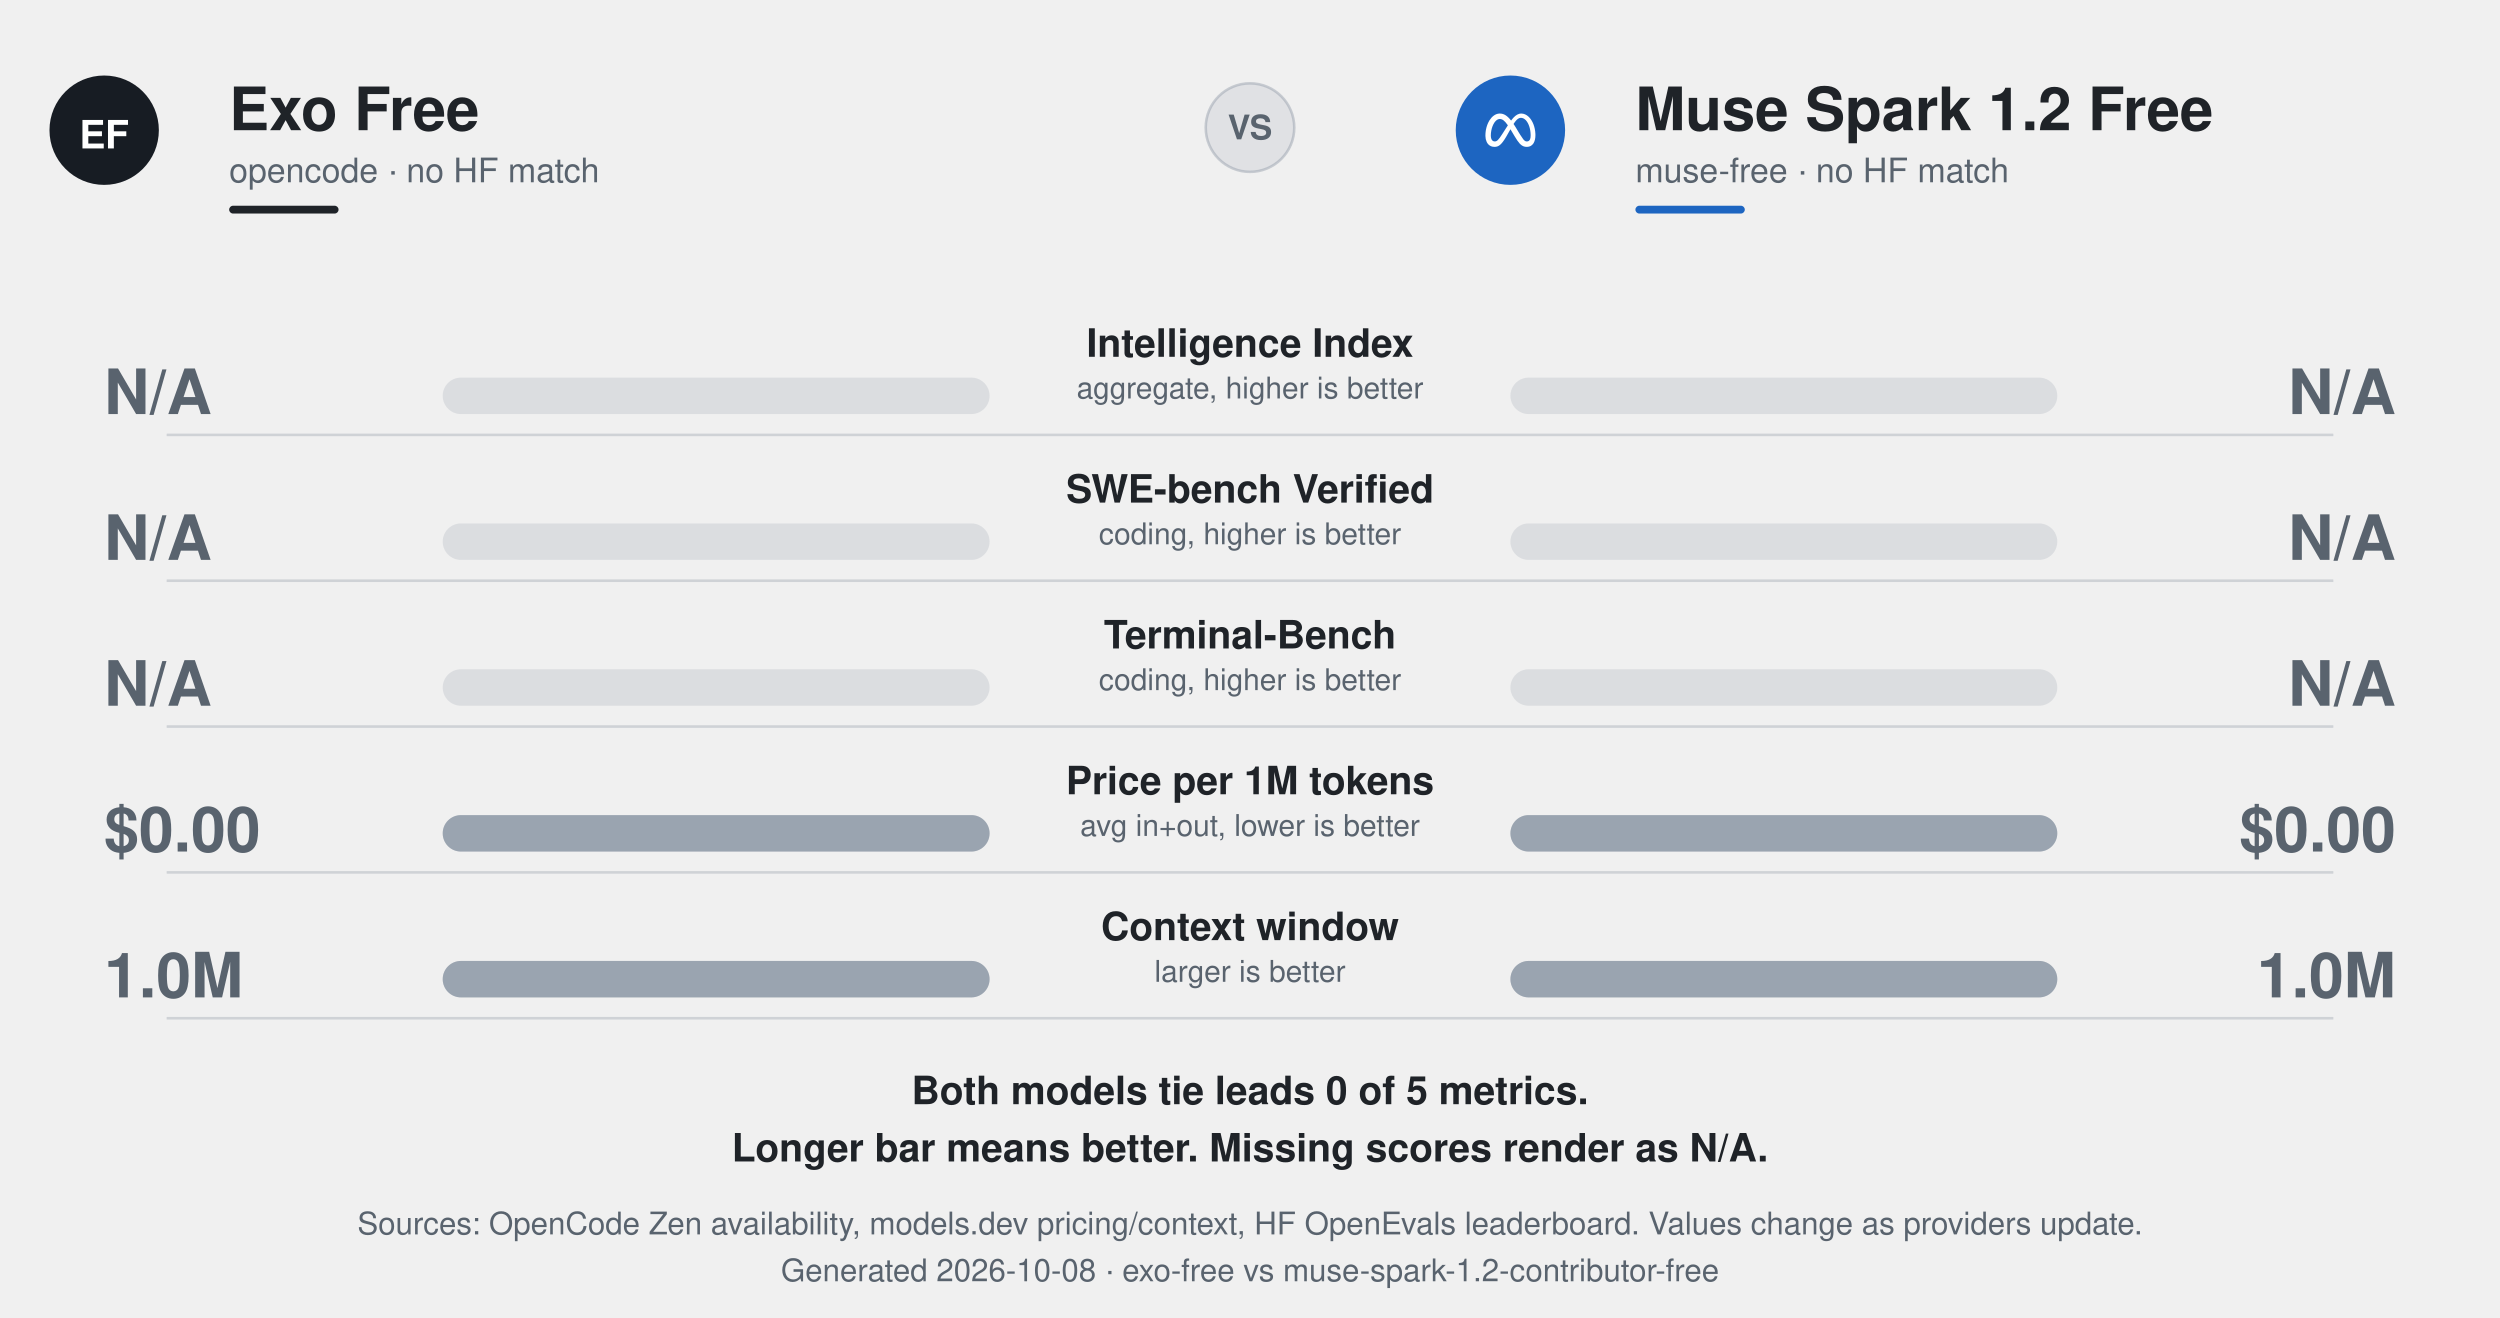
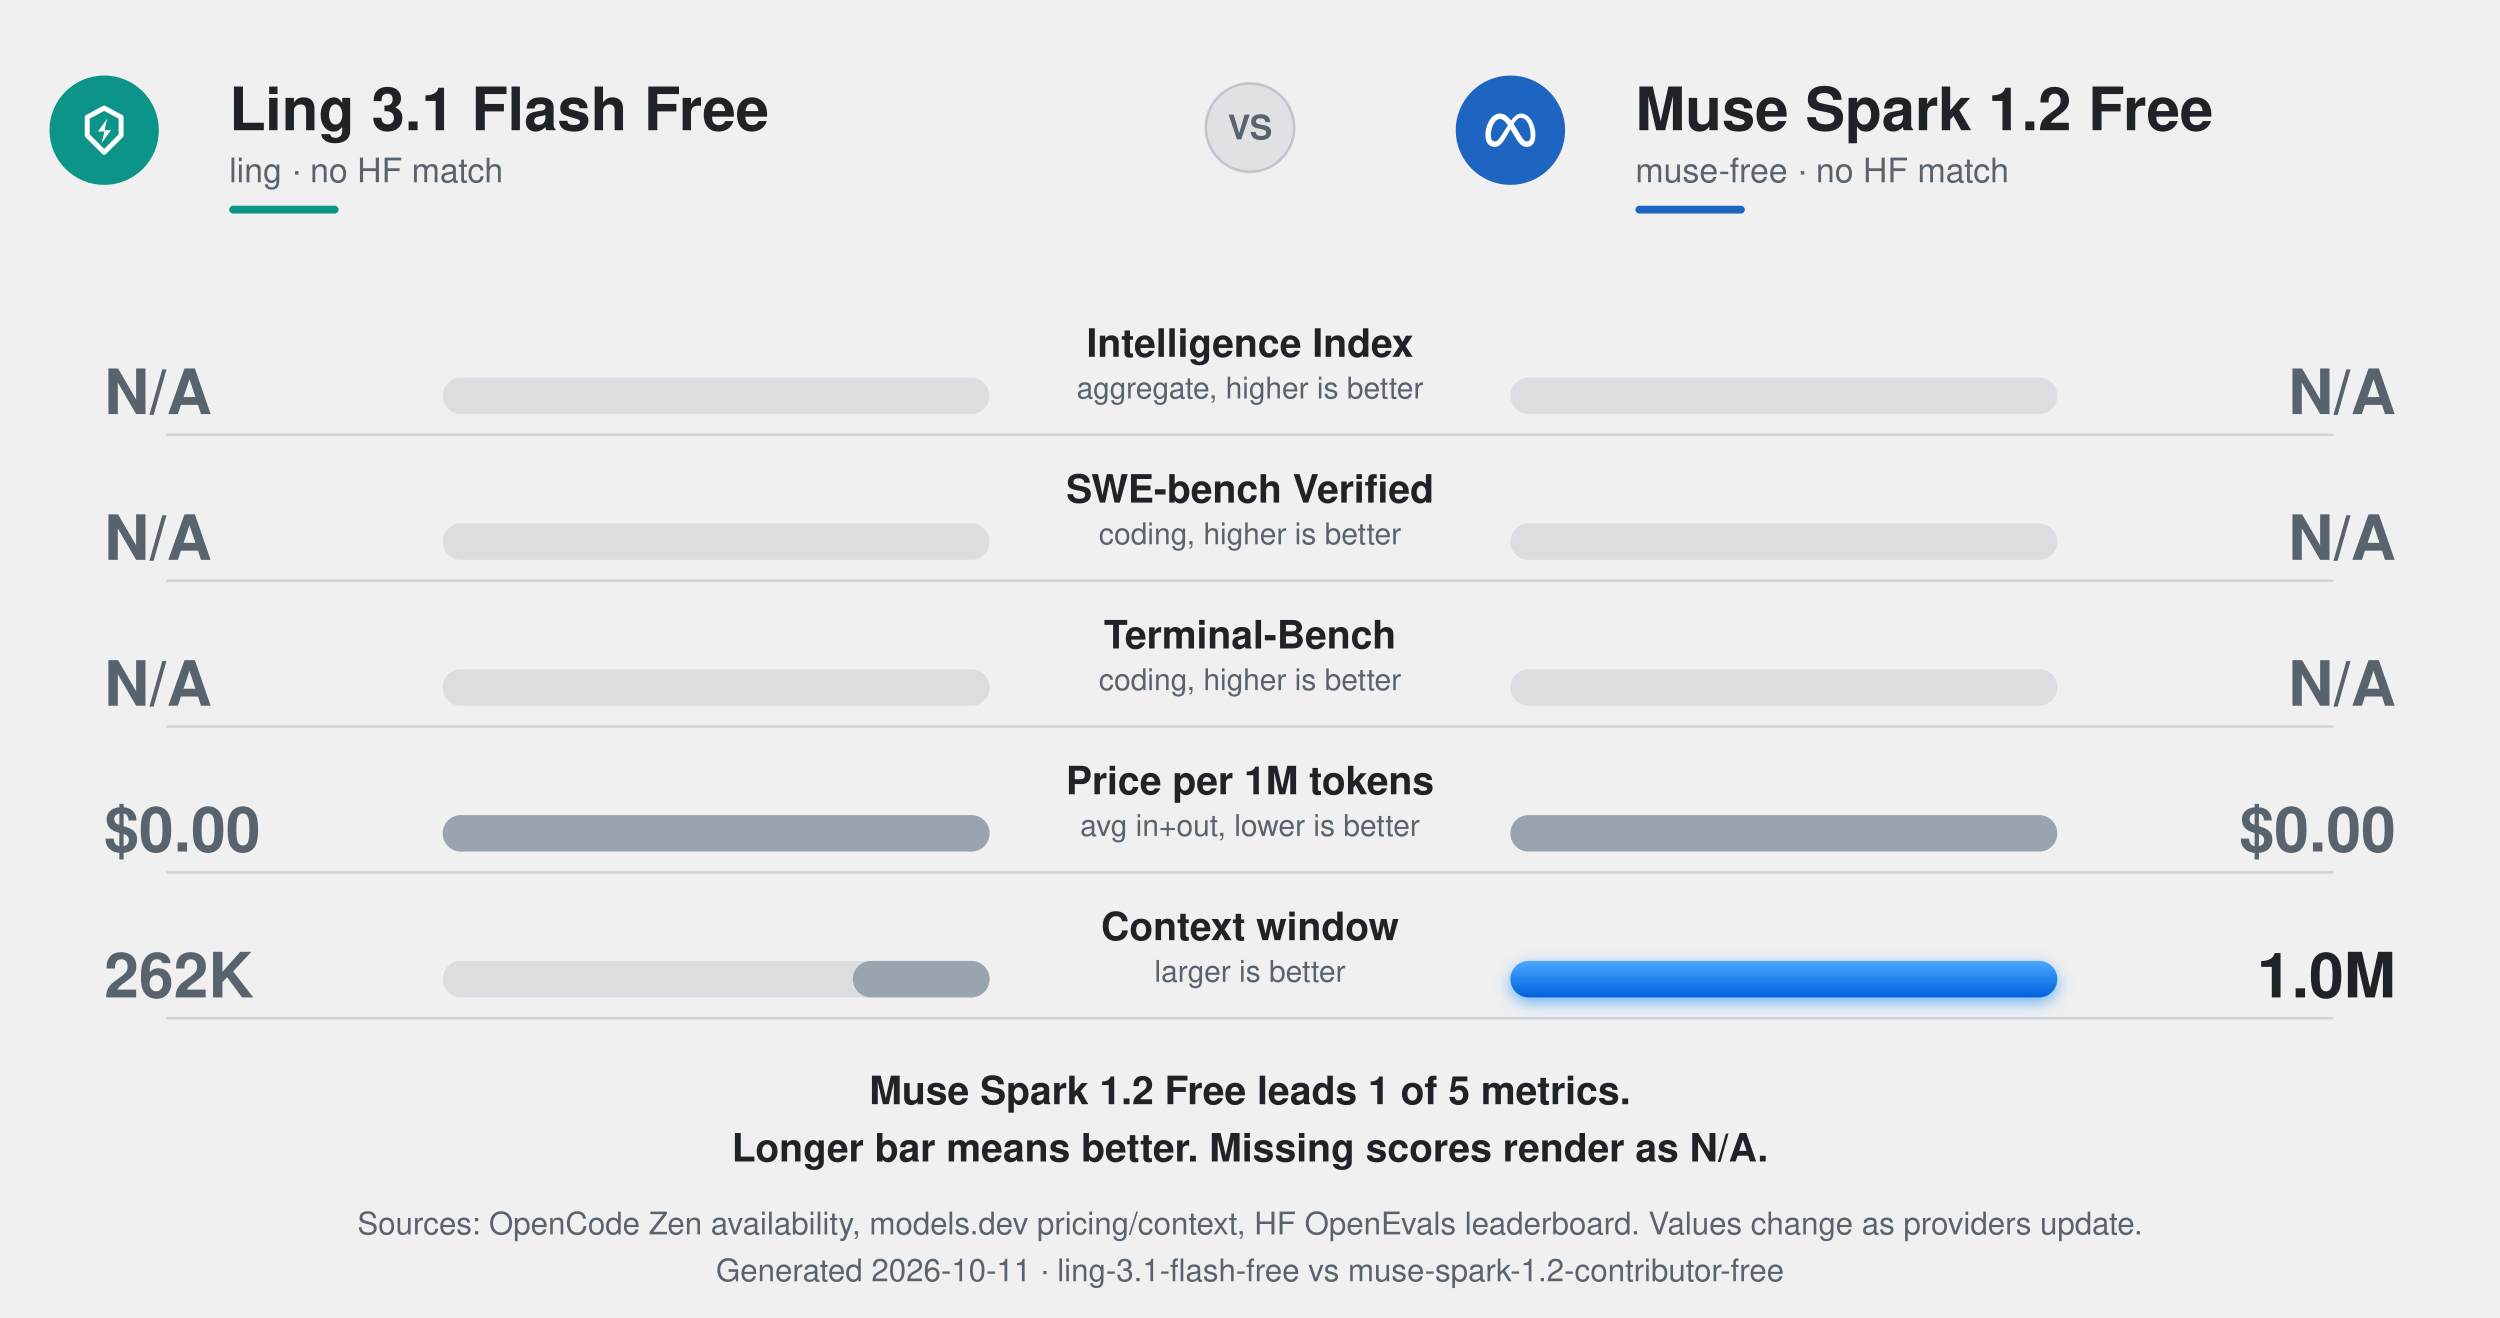
<svg xmlns="http://www.w3.org/2000/svg" width="960" height="506" viewBox="0 0 960 506" role="img" aria-labelledby="t d">
  <defs>
    <linearGradient id="gWin" x1="0" y1="0" x2="0" y2="1">
      <stop offset="0" stop-color="#4aa9ff" />
      <stop offset="1" stop-color="#0062dd" />
    </linearGradient>
    <linearGradient id="gLeft" x1="0" y1="0" x2="0" y2="1">
      <stop offset="0" stop-color="#4a545f" />
      <stop offset="1" stop-color="#171c23" />
    </linearGradient>
    <filter id="glowW" x="-30%" y="-150%" width="160%" height="400%">
      <feDropShadow dx="0" dy="2" stdDeviation="3" flood-color="#0082fb" flood-opacity=".55" />
    </filter>
    <style>
      text{font-variant-numeric:tabular-nums}
      @media (prefers-color-scheme:dark){
        .ink{fill:#f0f6fc}.mute{fill:#9198a1}.win{fill:#f0f6fc}.lose{fill:#8b95a1}
      }
    </style>
  </defs>
  <g font-family="ui-sans-serif,-apple-system,Segoe UI,Helvetica,Arial,sans-serif">
    <g transform="translate(40 50)">
-       <circle r="21" fill="#171c23" />
-       <text y="7" text-anchor="middle" font-size="15" font-weight="800" fill="#fff">EF</text>
+       <circle r="21" fill="#0D9488" />
+       <g transform="translate(-12 -12)">
+         <path d="M12 3.5 18.5 7v7L12 20.5 5.5 14V7Z" fill="none" stroke="#fff" stroke-width="1.9" stroke-linejoin="round" />
+         <path d="M13.2 7.5 9.6 12.5h2.5l-1.1 4.5 3.6-5h-2.5Z" fill="#fff" />
+       </g>
    </g>
-     <text x="88" y="50" class="ink" fill="#1f2328" font-size="23" font-weight="800">Exo Free</text>
-     <text x="88" y="70" class="mute" fill="#59636e" font-size="13">opencode · no HF match</text>
-     <rect class="ink" fill="#1f2328" x="88" y="79" width="42" height="3" rx="1.5" />
+     <text x="88" y="50" class="ink" fill="#1f2328" font-size="23" font-weight="800">Ling 3.1 Flash Free</text>
+     <text x="88" y="70" class="mute" fill="#59636e" font-size="13">ling · no HF match</text>
+     <rect class="ink" fill="#0D9488" x="88" y="79" width="42" height="3" rx="1.5" />
    <g transform="translate(580 50)">
      <circle r="21" fill="#1d65c1" />
      <g transform="translate(-9.6 -9.6) scale(0.8)" fill="#fff">
        <path d="M6.897 4c1.915 0 3.516.932 5.43 3.376l.282-.373c.19-.246.383-.484.58-.71l.313-.35C14.588 4.788 15.792 4 17.225 4c1.273 0 2.469.557 3.491 1.516l.218.213c1.73 1.765 2.917 4.71 3.053 8.026l.011.392.002.25c0 1.501-.28 2.759-.818 3.7l-.14.23-.108.153c-.301.42-.664.758-1.086 1.009l-.265.142-.087.04a3.493 3.493 0 01-.302.118 4.117 4.117 0 01-1.33.208c-.524 0-.996-.067-1.438-.215-.614-.204-1.163-.56-1.726-1.116l-.227-.235c-.753-.812-1.534-1.976-2.493-3.586l-1.43-2.41-.544-.895-1.766 3.13-.343.592C7.597 19.156 6.227 20 4.356 20c-1.21 0-2.205-.42-2.936-1.182l-.168-.184c-.484-.573-.837-1.311-1.043-2.189l-.067-.32a8.69 8.69 0 01-.136-1.288L0 14.468c.002-.745.06-1.49.174-2.23l.1-.573c.298-1.53.828-2.958 1.536-4.157l.209-.34c1.177-1.83 2.789-3.053 4.615-3.16L6.897 4zm-.033 2.615l-.201.01c-.83.083-1.606.673-2.252 1.577l-.138.199-.01.018c-.67 1.017-1.185 2.378-1.456 3.845l-.004.022a12.591 12.591 0 00-.207 2.254l.002.188c.004.18.017.36.04.54l.043.291c.092.503.257.908.486 1.208l.117.137c.303.323.698.492 1.17.492 1.1 0 1.796-.676 3.696-3.641l2.175-3.4.454-.701-.139-.198C9.11 7.3 8.084 6.616 6.864 6.616zm10.196-.552l-.176.007c-.635.048-1.223.359-1.82.933l-.196.198c-.439.462-.887 1.064-1.367 1.807l.266.398c.18.274.362.56.55.858l.293.475 1.396 2.335.695 1.114c.583.926 1.03 1.6 1.408 2.082l.213.262c.282.326.529.54.777.673l.102.05c.227.1.457.138.718.138.176.002.35-.023.518-.073.338-.104.61-.32.813-.637l.095-.163.077-.162c.194-.459.29-1.06.29-1.785l-.006-.449c-.08-2.871-.938-5.372-2.2-6.798l-.176-.189c-.67-.683-1.444-1.074-2.27-1.074z" />
      </g>
    </g>
    <text x="628" y="50" class="ink" fill="#1f2328" font-size="23" font-weight="800">Muse Spark 1.2 Free</text>
    <text x="628" y="70" class="mute" fill="#59636e" font-size="13">muse-free · no HF match</text>
    <rect fill="#1d65c1" x="628" y="79" width="42" height="3" rx="1.5" />
    <g transform="translate(480 49)">
      <circle r="17" fill="#8892a0" fill-opacity=".15" stroke="#8892a0" stroke-opacity=".4" />
      <text y="4.5" text-anchor="middle" font-size="13" font-weight="800" class="mute" fill="#59636e">VS</text>
    </g>
    <g class="ink" fill="#1f2328" text-anchor="middle" opacity="1">
      <animate attributeName="opacity" values="0;0;1" keyTimes="0;.2;1" dur=".6s" begin="0.150s" fill="freeze" />
      <text x="480" y="137" font-size="15" font-weight="700">Intelligence Index</text>
      <text x="480" y="153" font-size="11.5" class="mute" fill="#59636e">aggregate, higher is better</text>
    </g>
    <rect fill="#8892a0" fill-opacity=".2" x="170" y="145" width="210" height="14" rx="7" />
    <rect fill="#8892a0" fill-opacity=".2" x="580" y="145" width="210" height="14" rx="7" />
    <rect class="loser" fill="#9aa4b0" x="380.00" y="145" width="0.00" height="14" rx="7">
      <animate attributeName="x" values="380;380;380.00" keyTimes="0;.15;1" dur="0.95s" begin="0.150s" calcMode="spline" keySplines="0 0 1 1;.2 .75 .25 1" fill="freeze" />
      <animate attributeName="width" values="0;0;0.00" keyTimes="0;.15;1" dur="0.95s" begin="0.150s" calcMode="spline" keySplines="0 0 1 1;.2 .75 .25 1" fill="freeze" />
    </rect>
    <rect class="loser" fill="#9aa4b0" x="580" y="145" width="0.00" height="14" rx="7">
      <animate attributeName="width" values="0;0;0.00" keyTimes="0;.15;1" dur="0.95s" begin="0.150s" calcMode="spline" keySplines="0 0 1 1;.2 .75 .25 1" fill="freeze" />
    </rect>
    <g class="lose" fill="#59636e" opacity="1">
      <animate attributeName="opacity" values="0;0;1" keyTimes="0;.2;1" dur=".8s" begin="0.150s" fill="freeze" />
      <text x="40" y="159" font-size="24" font-weight="800">N/A</text>
    </g>
    <g class="lose" fill="#59636e" opacity="1">
      <animate attributeName="opacity" values="0;0;1" keyTimes="0;.2;1" dur=".8s" begin="0.150s" fill="freeze" />
      <text x="920" y="159" font-size="24" font-weight="800" text-anchor="end">N/A</text>
    </g>
    <line stroke="#7b8794" stroke-opacity=".28" x1="64" y1="167" x2="896" y2="167" />
    <g class="ink" fill="#1f2328" text-anchor="middle" opacity="1">
      <animate attributeName="opacity" values="0;0;1" keyTimes="0;.2;1" dur=".6s" begin="0.260s" fill="freeze" />
      <text x="480" y="193" font-size="15" font-weight="700">SWE-bench Verified</text>
      <text x="480" y="209" font-size="11.5" class="mute" fill="#59636e">coding, higher is better</text>
    </g>
    <rect fill="#8892a0" fill-opacity=".2" x="170" y="201" width="210" height="14" rx="7" />
    <rect fill="#8892a0" fill-opacity=".2" x="580" y="201" width="210" height="14" rx="7" />
    <rect class="loser" fill="#9aa4b0" x="380.00" y="201" width="0.00" height="14" rx="7">
      <animate attributeName="x" values="380;380;380.00" keyTimes="0;.15;1" dur="1.10s" begin="0.260s" calcMode="spline" keySplines="0 0 1 1;.2 .75 .25 1" fill="freeze" />
      <animate attributeName="width" values="0;0;0.00" keyTimes="0;.15;1" dur="1.10s" begin="0.260s" calcMode="spline" keySplines="0 0 1 1;.2 .75 .25 1" fill="freeze" />
    </rect>
    <rect class="loser" fill="#9aa4b0" x="580" y="201" width="0.00" height="14" rx="7">
      <animate attributeName="width" values="0;0;0.00" keyTimes="0;.15;1" dur="1.10s" begin="0.260s" calcMode="spline" keySplines="0 0 1 1;.2 .75 .25 1" fill="freeze" />
    </rect>
    <g class="lose" fill="#59636e" opacity="1">
      <animate attributeName="opacity" values="0;0;1" keyTimes="0;.2;1" dur=".8s" begin="0.260s" fill="freeze" />
      <text x="40" y="215" font-size="24" font-weight="800">N/A</text>
    </g>
    <g class="lose" fill="#59636e" opacity="1">
      <animate attributeName="opacity" values="0;0;1" keyTimes="0;.2;1" dur=".8s" begin="0.260s" fill="freeze" />
      <text x="920" y="215" font-size="24" font-weight="800" text-anchor="end">N/A</text>
    </g>
    <line stroke="#7b8794" stroke-opacity=".28" x1="64" y1="223" x2="896" y2="223" />
    <g class="ink" fill="#1f2328" text-anchor="middle" opacity="1">
      <animate attributeName="opacity" values="0;0;1" keyTimes="0;.2;1" dur=".6s" begin="0.370s" fill="freeze" />
      <text x="480" y="249" font-size="15" font-weight="700">Terminal-Bench</text>
      <text x="480" y="265" font-size="11.5" class="mute" fill="#59636e">coding, higher is better</text>
    </g>
    <rect fill="#8892a0" fill-opacity=".2" x="170" y="257" width="210" height="14" rx="7" />
    <rect fill="#8892a0" fill-opacity=".2" x="580" y="257" width="210" height="14" rx="7" />
    <rect class="loser" fill="#9aa4b0" x="380.00" y="257" width="0.00" height="14" rx="7">
      <animate attributeName="x" values="380;380;380.00" keyTimes="0;.15;1" dur="1.25s" begin="0.370s" calcMode="spline" keySplines="0 0 1 1;.2 .75 .25 1" fill="freeze" />
      <animate attributeName="width" values="0;0;0.00" keyTimes="0;.15;1" dur="1.25s" begin="0.370s" calcMode="spline" keySplines="0 0 1 1;.2 .75 .25 1" fill="freeze" />
    </rect>
    <rect class="loser" fill="#9aa4b0" x="580" y="257" width="0.00" height="14" rx="7">
      <animate attributeName="width" values="0;0;0.00" keyTimes="0;.15;1" dur="1.25s" begin="0.370s" calcMode="spline" keySplines="0 0 1 1;.2 .75 .25 1" fill="freeze" />
    </rect>
    <g class="lose" fill="#59636e" opacity="1">
      <animate attributeName="opacity" values="0;0;1" keyTimes="0;.2;1" dur=".8s" begin="0.370s" fill="freeze" />
      <text x="40" y="271" font-size="24" font-weight="800">N/A</text>
    </g>
    <g class="lose" fill="#59636e" opacity="1">
      <animate attributeName="opacity" values="0;0;1" keyTimes="0;.2;1" dur=".8s" begin="0.370s" fill="freeze" />
      <text x="920" y="271" font-size="24" font-weight="800" text-anchor="end">N/A</text>
    </g>
    <line stroke="#7b8794" stroke-opacity=".28" x1="64" y1="279" x2="896" y2="279" />
    <g class="ink" fill="#1f2328" text-anchor="middle" opacity="1">
      <animate attributeName="opacity" values="0;0;1" keyTimes="0;.2;1" dur=".6s" begin="0.480s" fill="freeze" />
      <text x="480" y="305" font-size="15" font-weight="700">Price per 1M tokens</text>
      <text x="480" y="321" font-size="11.5" class="mute" fill="#59636e">avg in+out, lower is better</text>
    </g>
    <rect fill="#8892a0" fill-opacity=".2" x="170" y="313" width="210" height="14" rx="7" />
    <rect fill="#8892a0" fill-opacity=".2" x="580" y="313" width="210" height="14" rx="7" />
    <rect class="loser" fill="#9aa4b0" x="170.00" y="313" width="210.00" height="14" rx="7">
      <animate attributeName="x" values="380;380;170.00" keyTimes="0;.15;1" dur="1.40s" begin="0.480s" calcMode="spline" keySplines="0 0 1 1;.2 .75 .25 1" fill="freeze" />
      <animate attributeName="width" values="0;0;210.00" keyTimes="0;.15;1" dur="1.40s" begin="0.480s" calcMode="spline" keySplines="0 0 1 1;.2 .75 .25 1" fill="freeze" />
    </rect>
    <rect class="loser" fill="#9aa4b0" x="580" y="313" width="210.00" height="14" rx="7">
      <animate attributeName="width" values="0;0;210.00" keyTimes="0;.15;1" dur="1.40s" begin="0.480s" calcMode="spline" keySplines="0 0 1 1;.2 .75 .25 1" fill="freeze" />
    </rect>
    <g class="lose" fill="#59636e" opacity="1">
      <animate attributeName="opacity" values="0;0;1" keyTimes="0;.2;1" dur=".8s" begin="0.480s" fill="freeze" />
      <text x="40" y="327" font-size="24" font-weight="800">$0.00</text>
    </g>
    <g class="lose" fill="#59636e" opacity="1">
      <animate attributeName="opacity" values="0;0;1" keyTimes="0;.2;1" dur=".8s" begin="0.480s" fill="freeze" />
      <text x="920" y="327" font-size="24" font-weight="800" text-anchor="end">$0.00</text>
    </g>
    <line stroke="#7b8794" stroke-opacity=".28" x1="64" y1="335" x2="896" y2="335" />
    <g class="ink" fill="#1f2328" text-anchor="middle" opacity="1">
      <animate attributeName="opacity" values="0;0;1" keyTimes="0;.2;1" dur=".6s" begin="0.590s" fill="freeze" />
      <text x="480" y="361" font-size="15" font-weight="700">Context window</text>
      <text x="480" y="377" font-size="11.5" class="mute" fill="#59636e">larger is better</text>
    </g>
    <rect fill="#8892a0" fill-opacity=".2" x="170" y="369" width="210" height="14" rx="7" />
    <rect fill="#8892a0" fill-opacity=".2" x="580" y="369" width="210" height="14" rx="7" />
-     <rect class="loser" fill="#9aa4b0" x="170.00" y="369" width="210.00" height="14" rx="7">
-       <animate attributeName="x" values="380;380;170.00" keyTimes="0;.15;1" dur="1.55s" begin="0.590s" calcMode="spline" keySplines="0 0 1 1;.2 .75 .25 1" fill="freeze" />
-       <animate attributeName="width" values="0;0;210.00" keyTimes="0;.15;1" dur="1.55s" begin="0.590s" calcMode="spline" keySplines="0 0 1 1;.2 .75 .25 1" fill="freeze" />
+     <rect class="loser" fill="#9aa4b0" x="327.50" y="369" width="52.50" height="14" rx="7">
+       <animate attributeName="x" values="380;380;327.50" keyTimes="0;.15;1" dur="1.55s" begin="0.590s" calcMode="spline" keySplines="0 0 1 1;.2 .75 .25 1" fill="freeze" />
+       <animate attributeName="width" values="0;0;52.50" keyTimes="0;.15;1" dur="1.55s" begin="0.590s" calcMode="spline" keySplines="0 0 1 1;.2 .75 .25 1" fill="freeze" />
    </rect>
-     <rect class="loser" fill="#9aa4b0" x="580" y="369" width="210.00" height="14" rx="7">
+     <rect class="bm" fill="url(#gWin)" x="580" y="369" width="210.00" height="14" rx="7" filter="url(#glowW)">
      <animate attributeName="width" values="0;0;210.00" keyTimes="0;.15;1" dur="1.55s" begin="0.590s" calcMode="spline" keySplines="0 0 1 1;.2 .75 .25 1" fill="freeze" />
    </rect>
    <g class="lose" fill="#59636e" opacity="1">
      <animate attributeName="opacity" values="0;0;1" keyTimes="0;.2;1" dur=".8s" begin="0.590s" fill="freeze" />
-       <text x="40" y="383" font-size="24" font-weight="800">1.0M</text>
+       <text x="40" y="383" font-size="24" font-weight="800">262K</text>
    </g>
-     <g class="lose" fill="#59636e" opacity="1">
+     <g class="win" fill="#1f2328" opacity="1">
      <animate attributeName="opacity" values="0;0;1" keyTimes="0;.2;1" dur=".8s" begin="0.590s" fill="freeze" />
      <text x="920" y="383" font-size="24" font-weight="800" text-anchor="end">1.0M</text>
    </g>
    <line stroke="#7b8794" stroke-opacity=".28" x1="64" y1="391" x2="896" y2="391" />
    <g class="ink" fill="#1f2328" text-anchor="middle" opacity="1">
-       <text x="480" y="424" font-size="15" font-weight="600">Both models tie leads 0 of 5 metrics.</text>
+       <text x="480" y="424" font-size="15" font-weight="600">Muse Spark 1.2 Free leads 1 of 5 metrics.</text>
      <text x="480" y="446" font-size="15" font-weight="600">Longer bar means better. Missing scores render as N/A.</text>
    </g>
    <g class="mute" fill="#59636e" text-anchor="middle" opacity="1">
      <text x="480" y="474" font-size="12">Sources: OpenCode Zen availability, models.dev pricing/context, HF OpenEvals leaderboard. Values change as providers update.</text>
-       <text x="480" y="492" font-size="12">Generated 2026-10-08 · exo-free vs muse-spark-1.2-contributor-free</text>
+       <text x="480" y="492" font-size="12">Generated 2026-10-11 · ling-3.1-flash-free vs muse-spark-1.2-contributor-free</text>
    </g>
  </g>
</svg>
